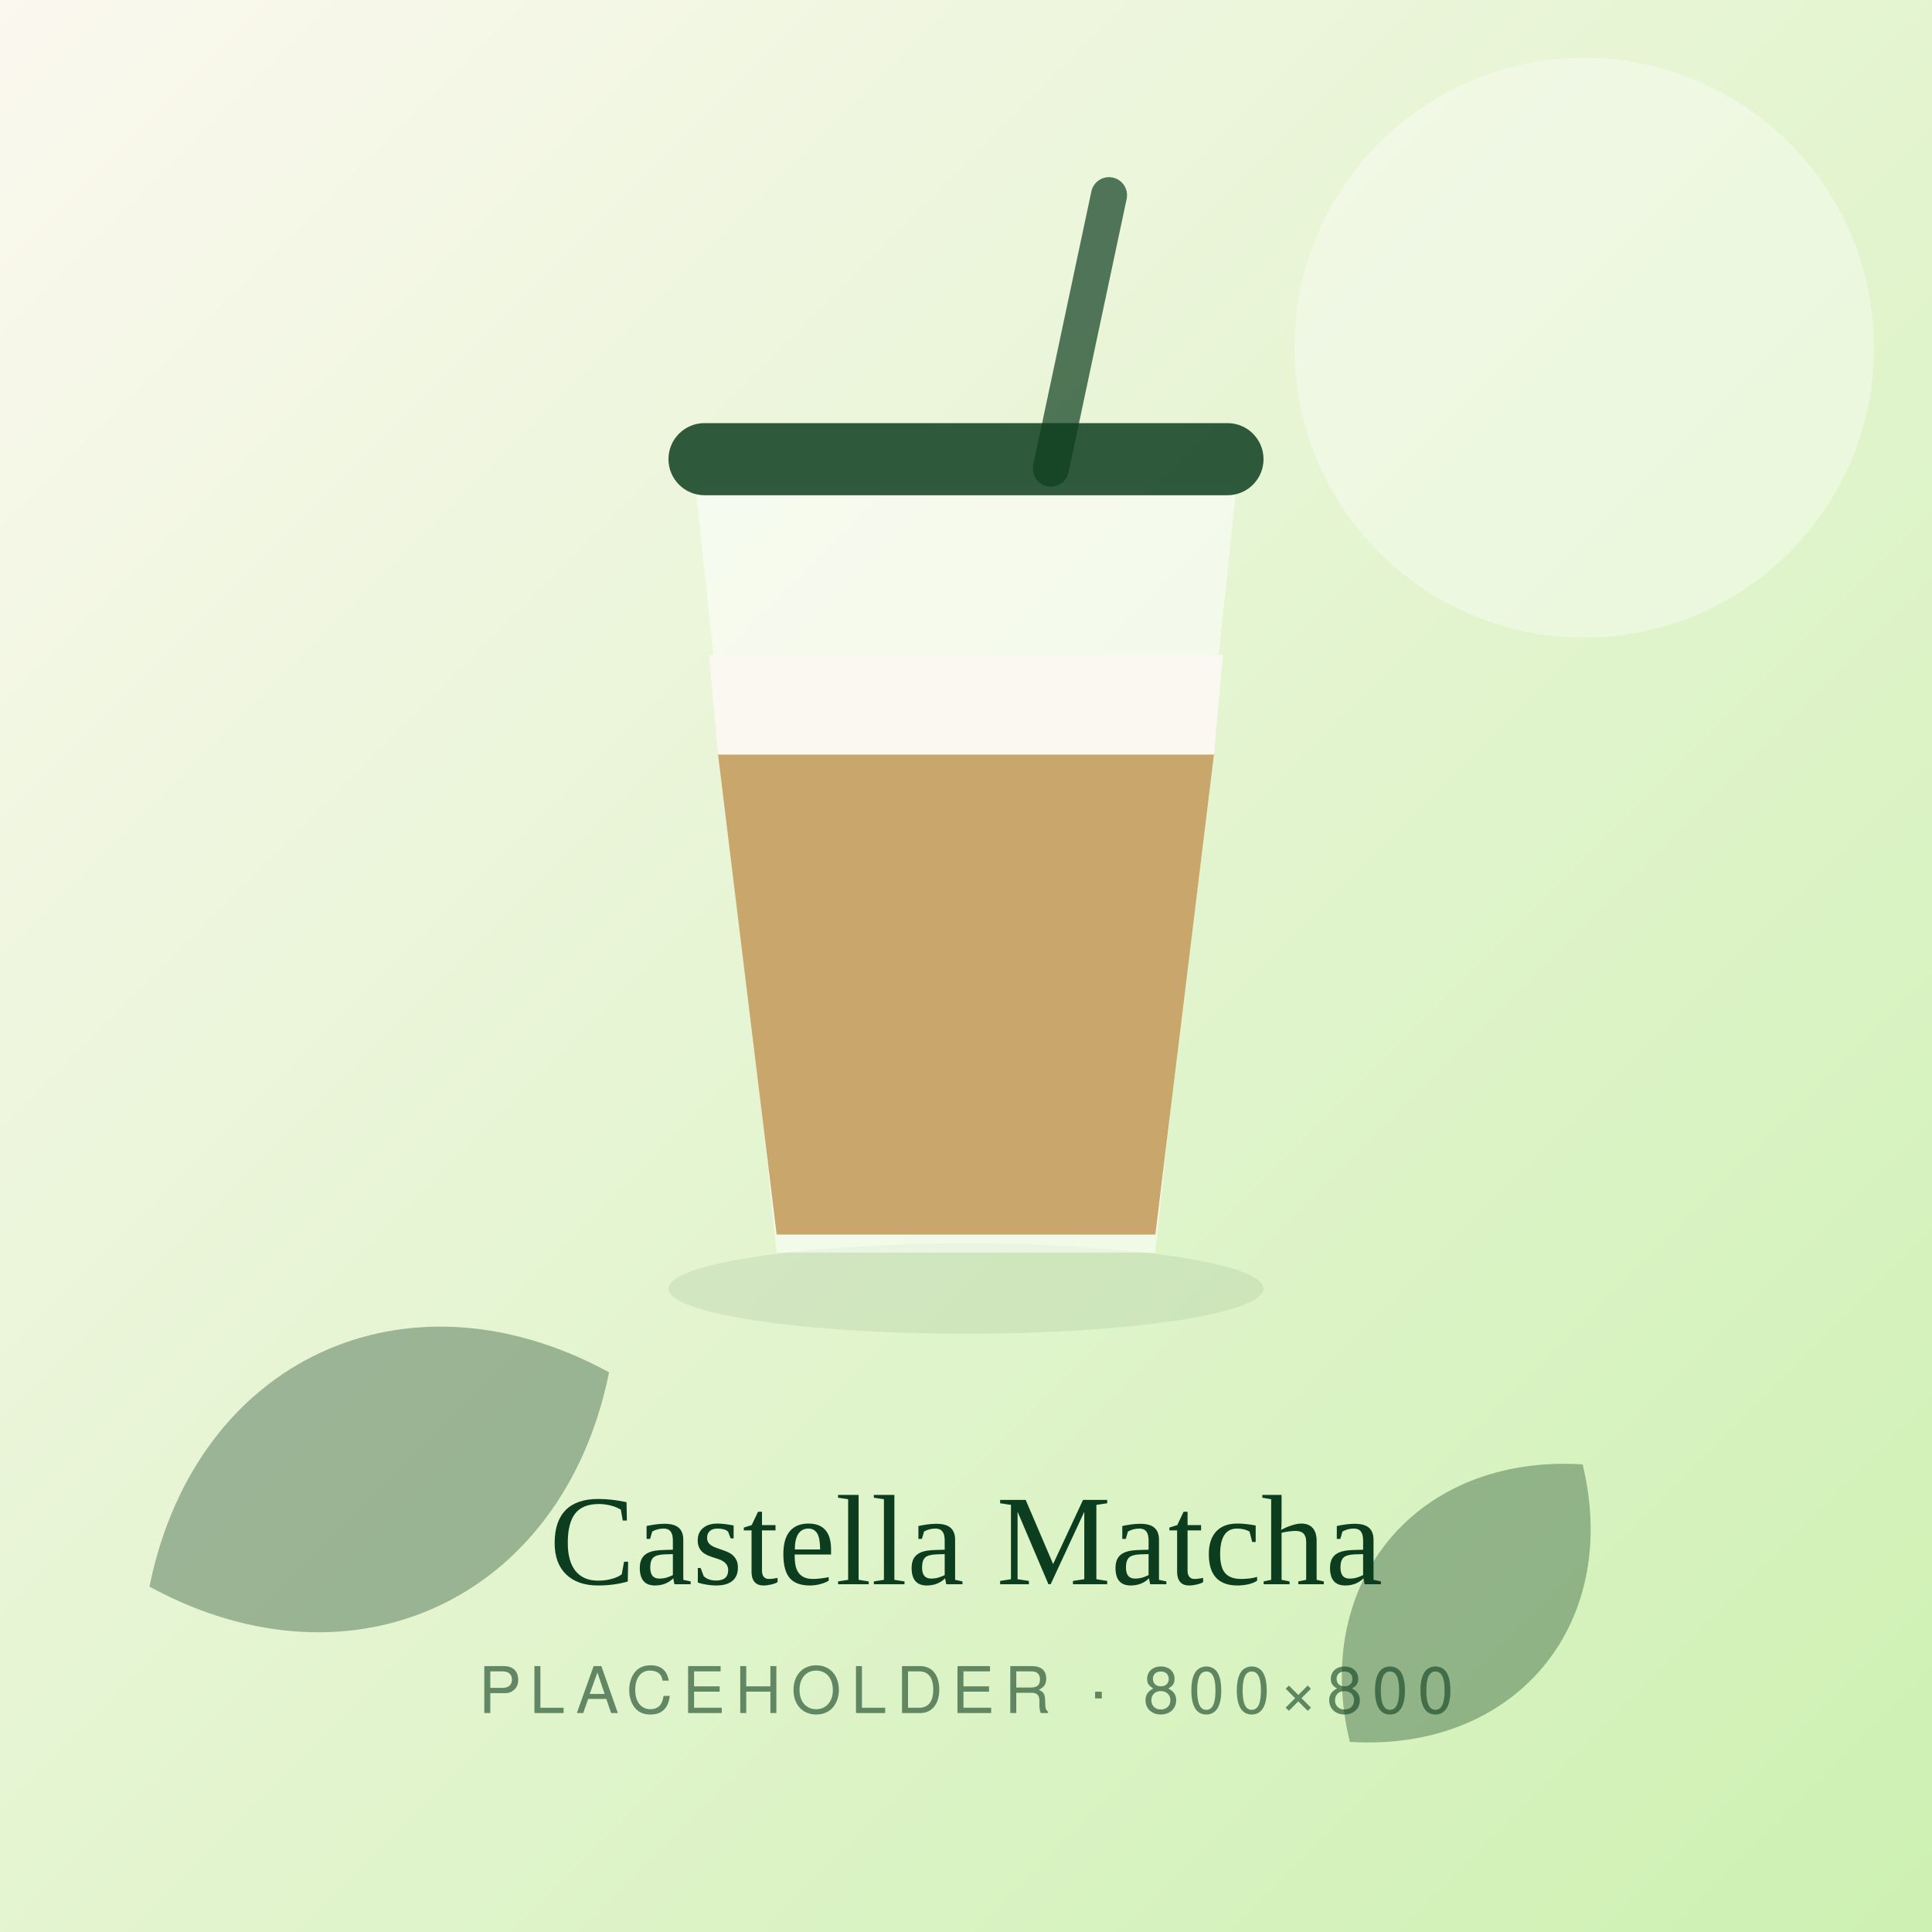
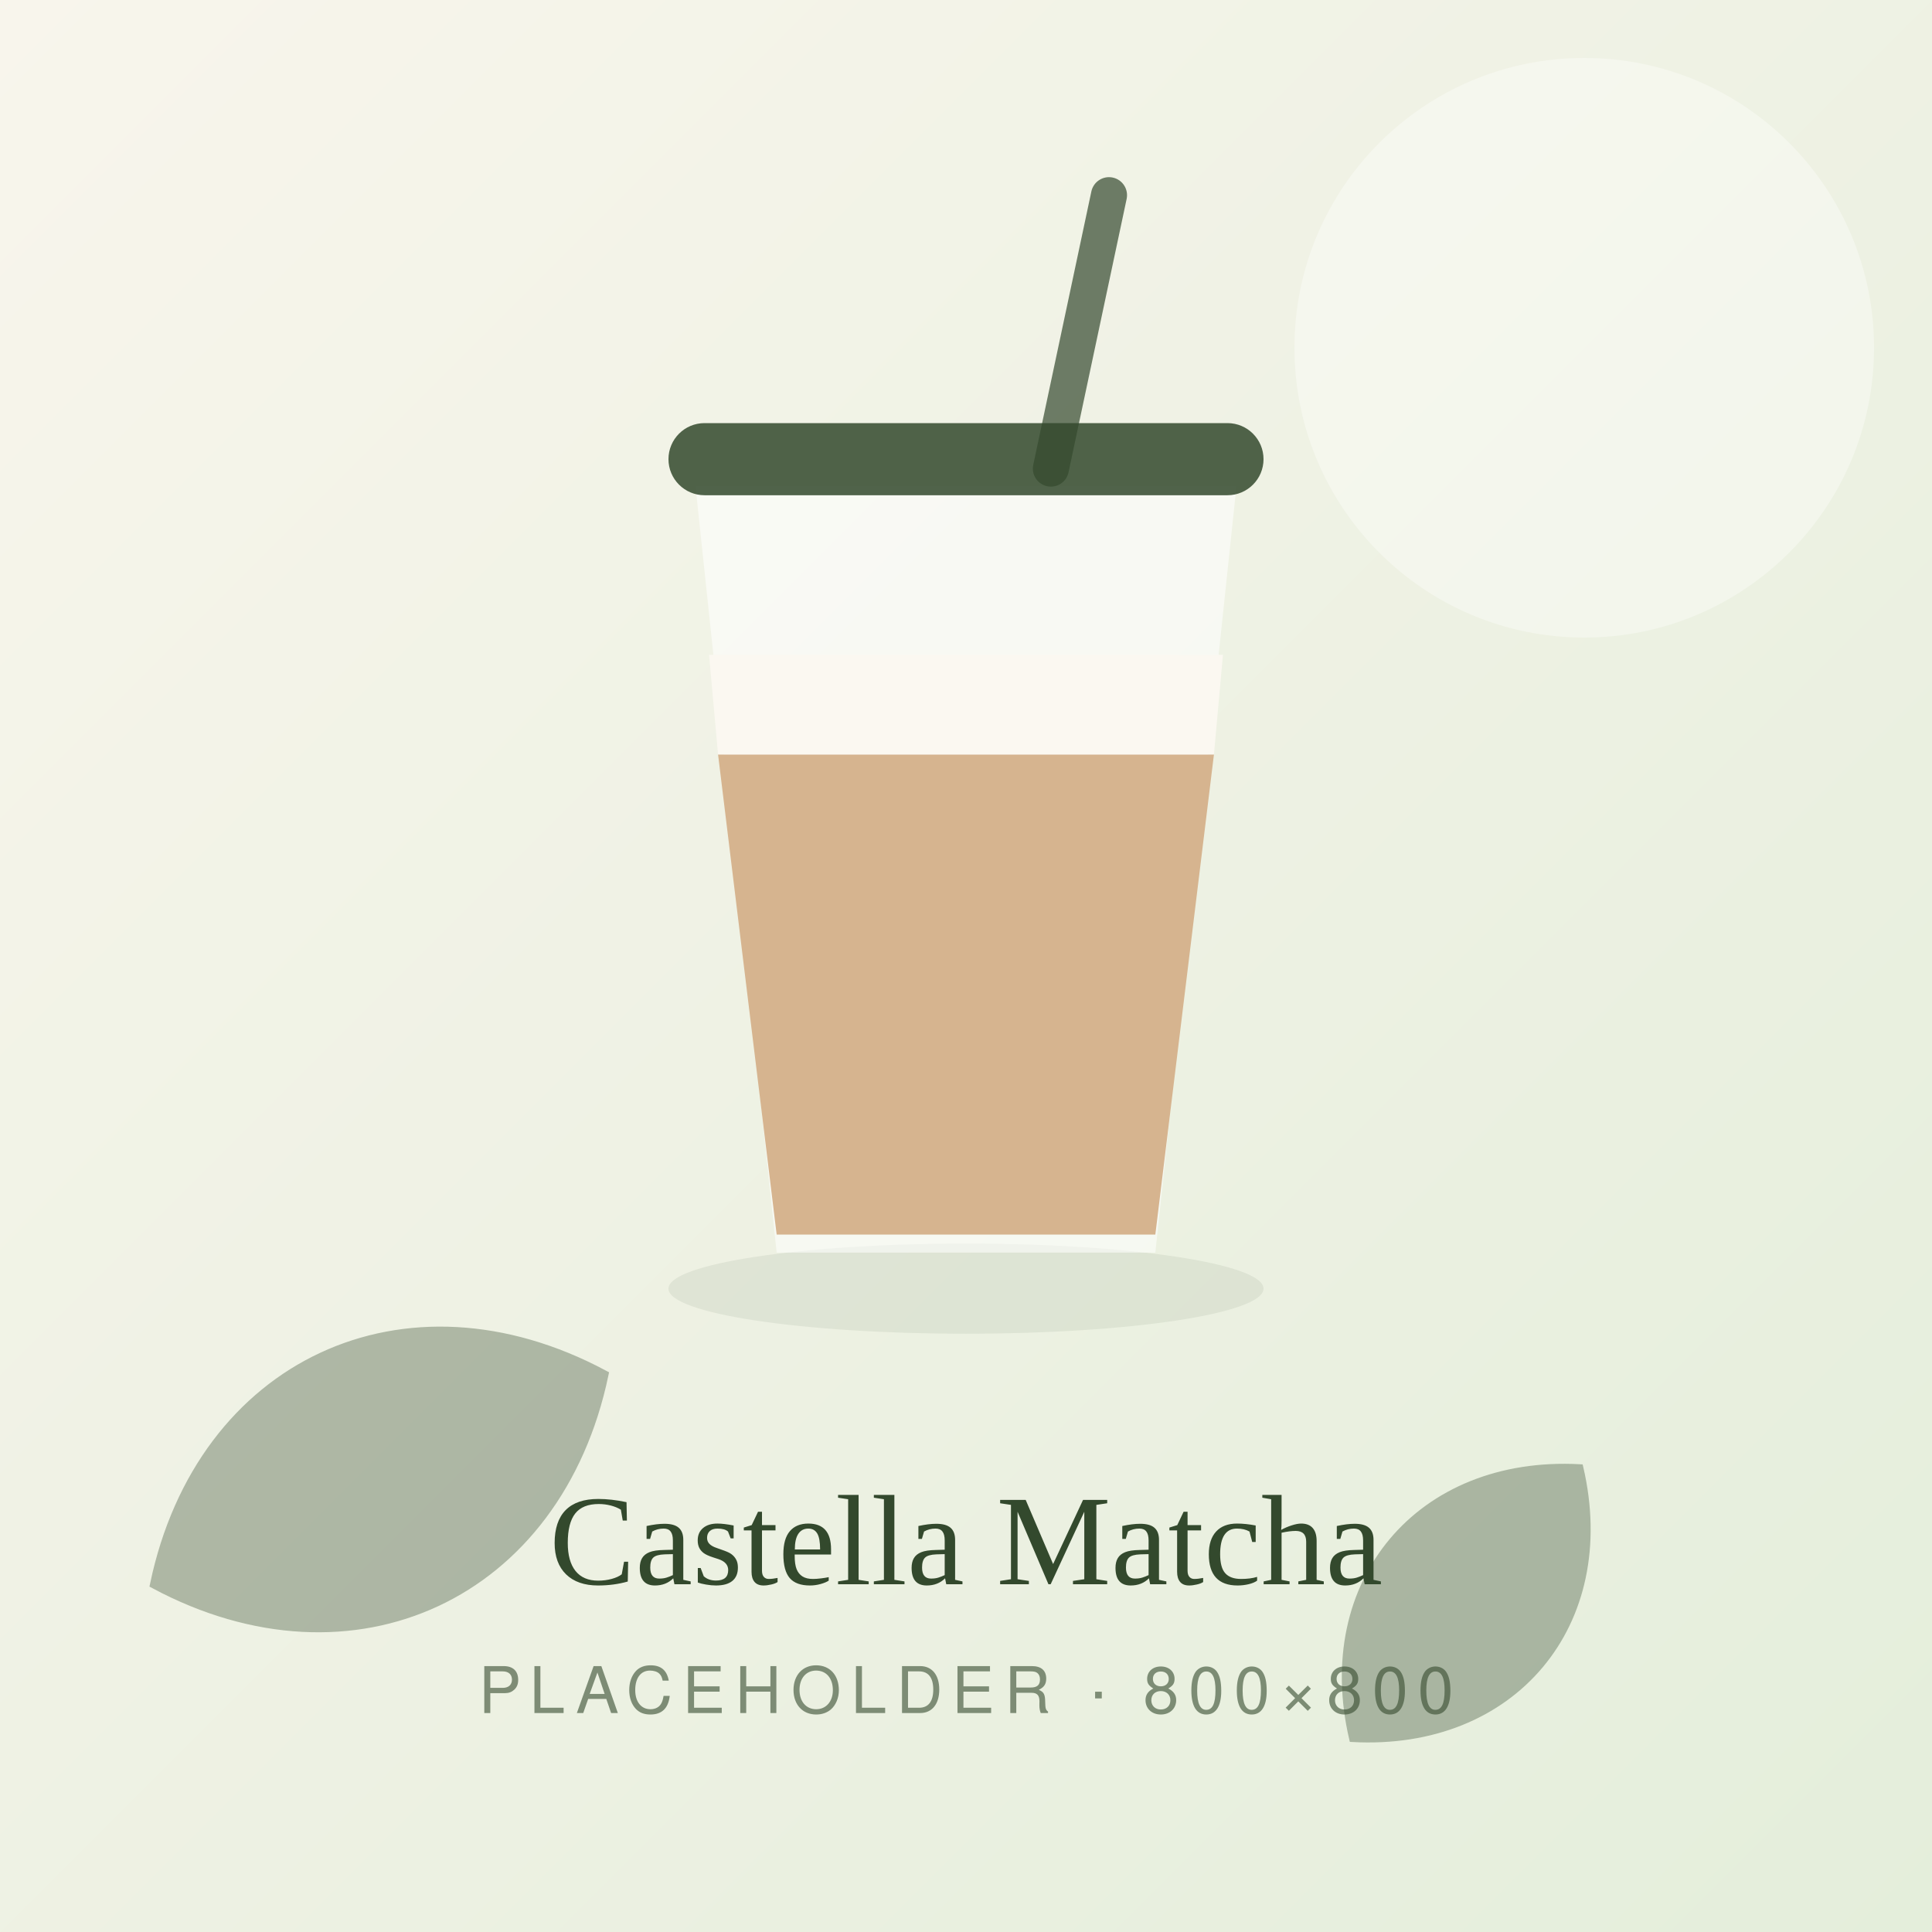
<svg xmlns="http://www.w3.org/2000/svg" width="800" height="800" viewBox="0 0 800 800" role="img" aria-label="Castella Matcha">
  <defs>
    <linearGradient id="bg" x1="0" y1="0" x2="1" y2="1">
-       <stop offset="0" stop-color="#FBF8EF" />
-       <stop offset="1" stop-color="#CDF1B2" />
+       <stop offset="0" stop-color="#F8F5EC" />
+       <stop offset="1" stop-color="#E4EEDB" />
    </linearGradient>
  </defs>
  <rect width="100%" height="100%" fill="url(#bg)" />
  <circle cx="656" cy="144" r="120" fill="#ffffff" opacity="0.35" />
-   <path transform="translate(64 656) rotate(-25) scale(1.866667)" d="M0 0 C 30 -40, 80 -40, 110 0 C 80 40, 30 40, 0 0 Z M 0 0 L 110 0" fill="#0D3D1F" stroke="#0D3D1F" stroke-width="2" opacity="0.35" />
-   <path transform="translate(560 720) rotate(-50) scale(1.333333)" d="M0 0 C 30 -40, 80 -40, 110 0 C 80 40, 30 40, 0 0 Z M 0 0 L 110 0" fill="#0D3D1F" stroke="#0D3D1F" stroke-width="2" opacity="0.35" />
+   <path transform="translate(64 656) rotate(-25) scale(1.866667)" d="M0 0 C 30 -40, 80 -40, 110 0 C 80 40, 30 40, 0 0 Z M 0 0 L 110 0" fill="#33492D" stroke="#33492D" stroke-width="2" opacity="0.35" />
+   <path transform="translate(560 720) rotate(-50) scale(1.333333)" d="M0 0 C 30 -40, 80 -40, 110 0 C 80 40, 30 40, 0 0 Z M 0 0 L 110 0" fill="#33492D" stroke="#33492D" stroke-width="2" opacity="0.35" />
  <g>
-     <ellipse cx="400" cy="533.6" rx="123.2" ry="18.667" fill="#0D3D1F" opacity="0.08" />
+     <ellipse cx="400" cy="533.6" rx="123.2" ry="18.667" fill="#33492D" opacity="0.08" />
    <path d="M 288 201.333 L 512 201.333 L 478.4 518.667 L 321.6 518.667 Z" fill="#ffffff" opacity="0.55" />
-     <path d="M 297.333 312.4 L 502.667 312.4 L 478.4 511.2 L 321.6 511.2 Z" fill="#C9A66B" />
+     <path d="M 297.333 312.4 L 502.667 312.4 L 478.4 511.2 L 321.6 511.2 Z" fill="#D6B48F" />
    <path d="M 293.6 271.147 L 506.4 271.147 L 502.667 312.4 L 297.333 312.4 Z" fill="#FBF8F1" />
-     <rect x="276.8" y="175.2" width="246.4" height="29.867" rx="14.933" fill="#0D3D1F" opacity="0.85" />
-     <rect x="426.133" y="70.667" width="14.933" height="130.667" rx="7.467" fill="#0D3D1F" opacity="0.7" transform="rotate(12 433.6 201.3333)" />
+     <rect x="276.8" y="175.2" width="246.4" height="29.867" rx="14.933" fill="#33492D" opacity="0.85" />
+     <rect x="426.133" y="70.667" width="14.933" height="130.667" rx="7.467" fill="#33492D" opacity="0.7" transform="rotate(12 433.6 201.3333)" />
  </g>
-   <text x="50%" y="656" text-anchor="middle" font-family="Georgia, 'Times New Roman', serif" font-size="53.333" fill="#0D3D1F">Castella Matcha</text>
-   <text x="50%" y="709.333" text-anchor="middle" font-family="Helvetica, Arial, sans-serif" font-size="26.667" letter-spacing="4" fill="#0D3D1F" opacity="0.6">PLACEHOLDER · 800×800</text>
+   <text x="50%" y="656" text-anchor="middle" font-family="Georgia, 'Times New Roman', serif" font-size="53.333" fill="#33492D">Castella Matcha</text>
+   <text x="50%" y="709.333" text-anchor="middle" font-family="Helvetica, Arial, sans-serif" font-size="26.667" letter-spacing="4" fill="#33492D" opacity="0.6">PLACEHOLDER · 800×800</text>
</svg>
